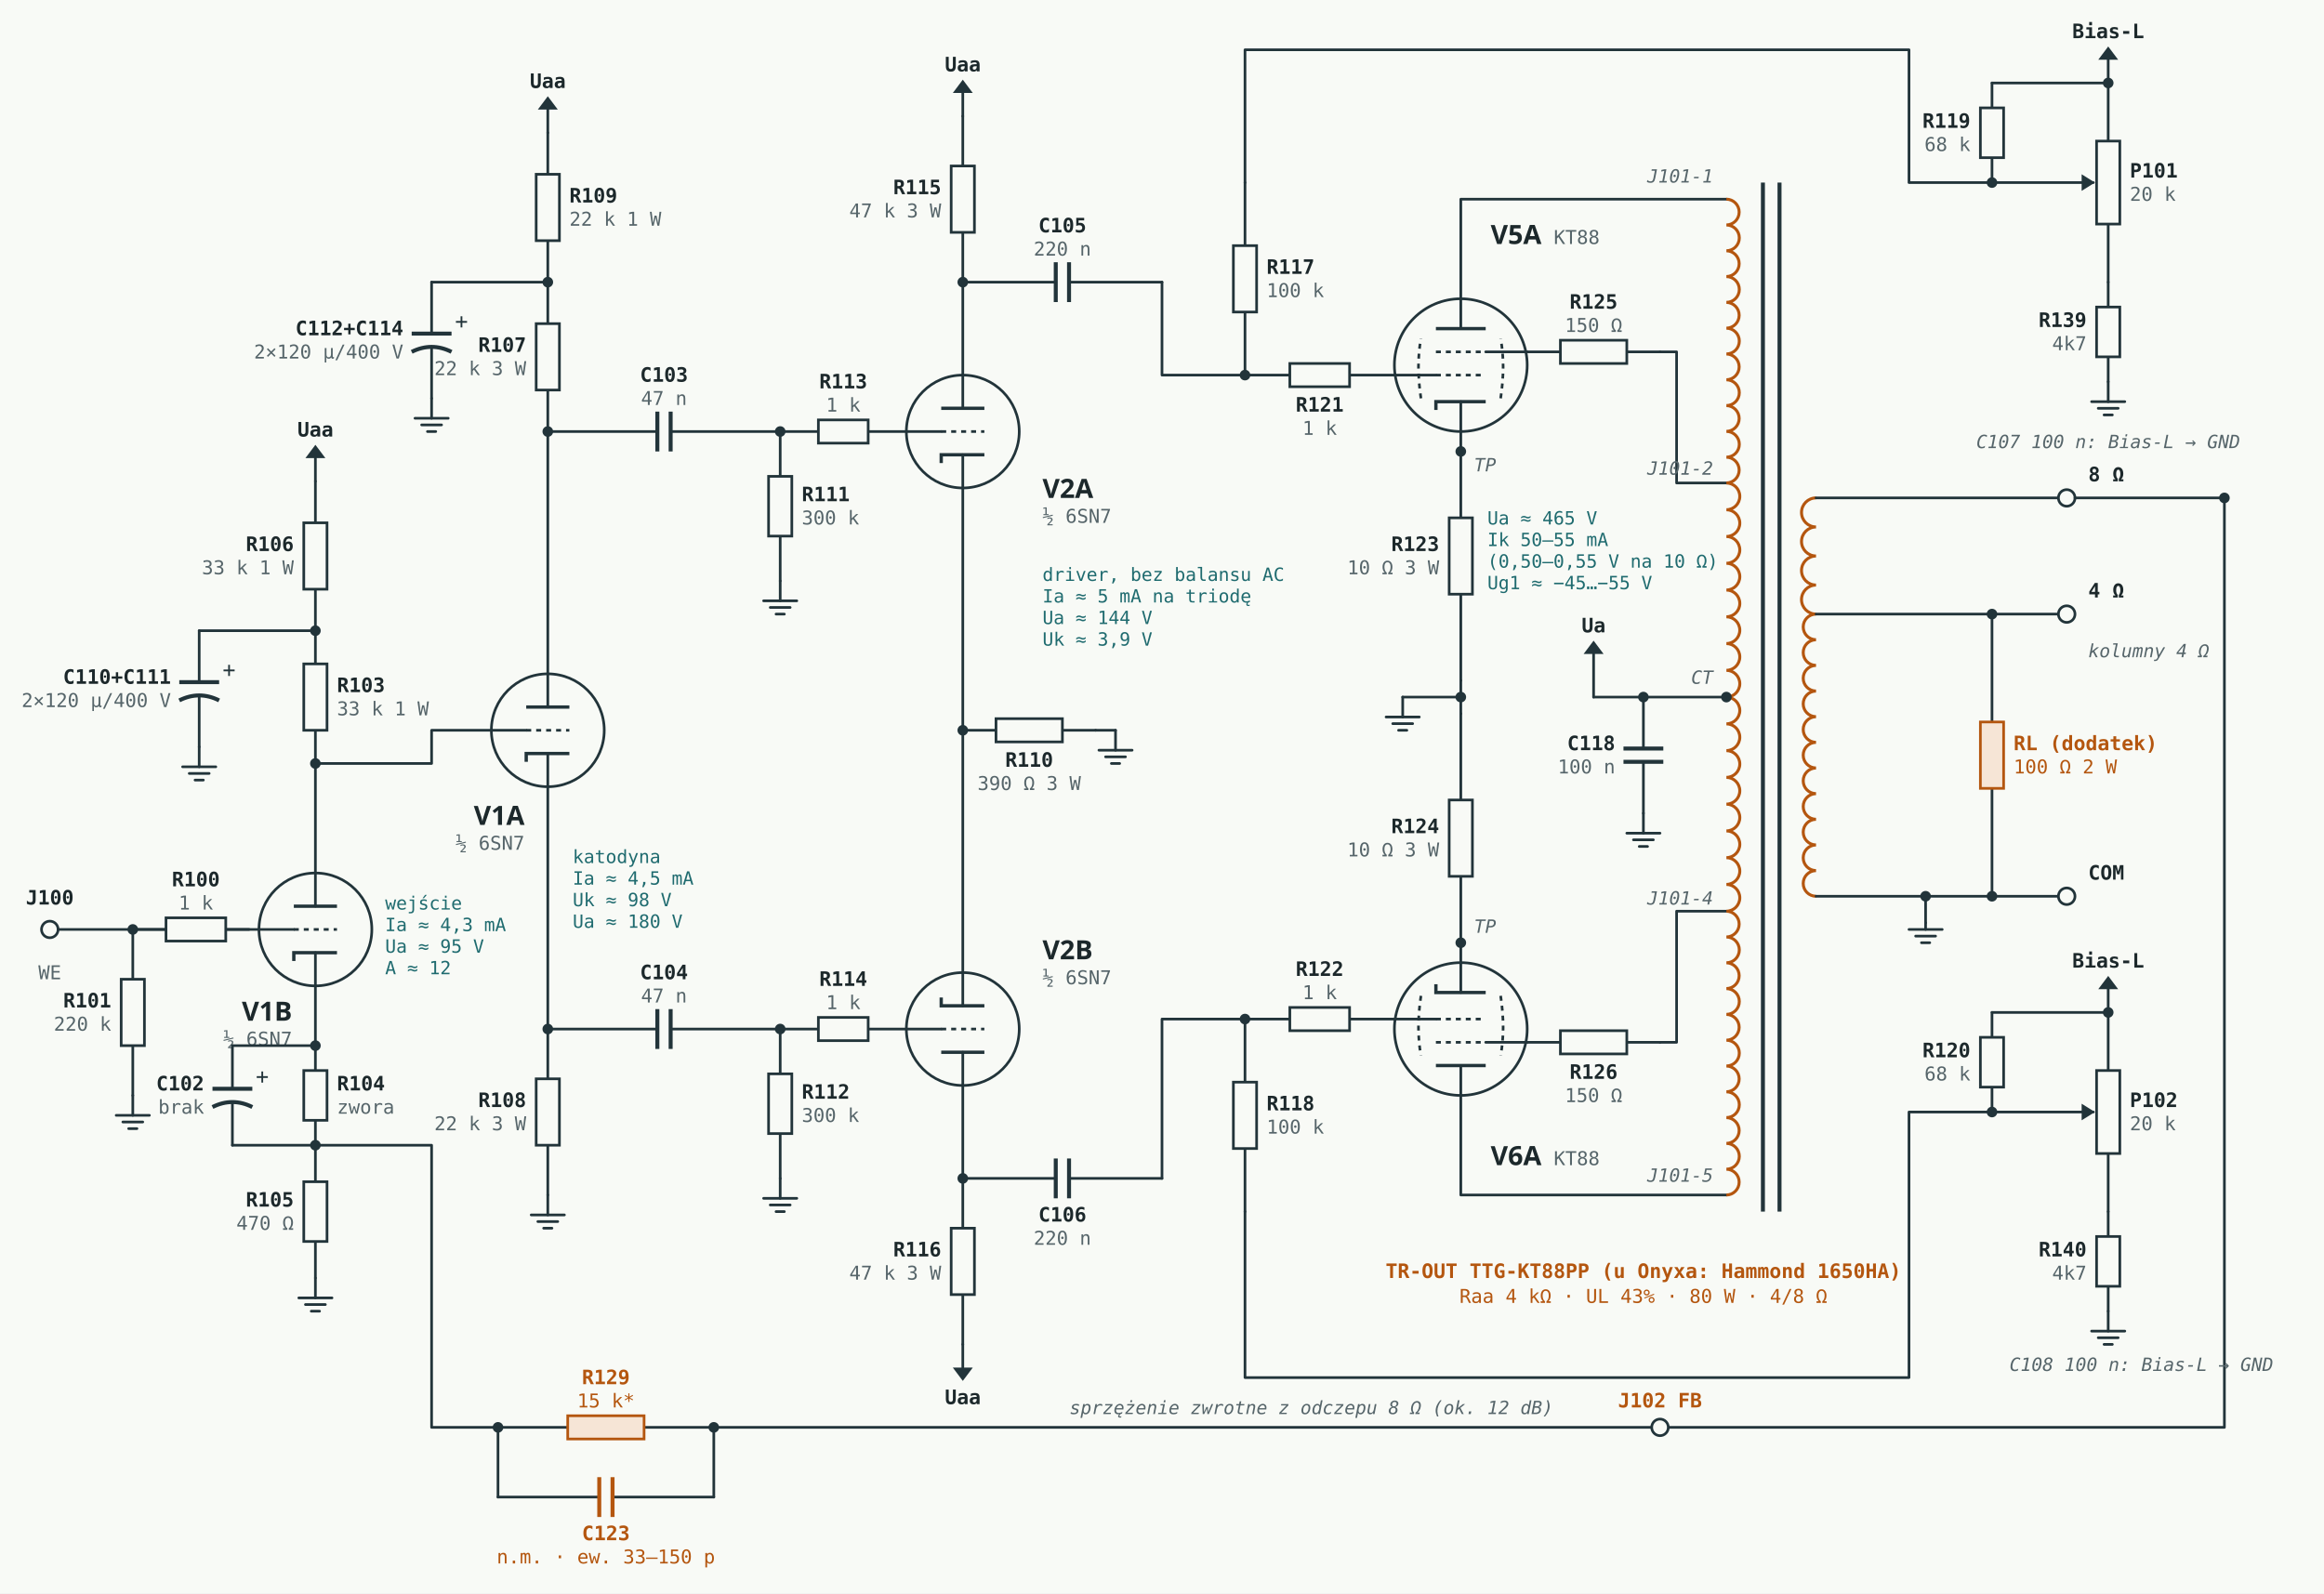
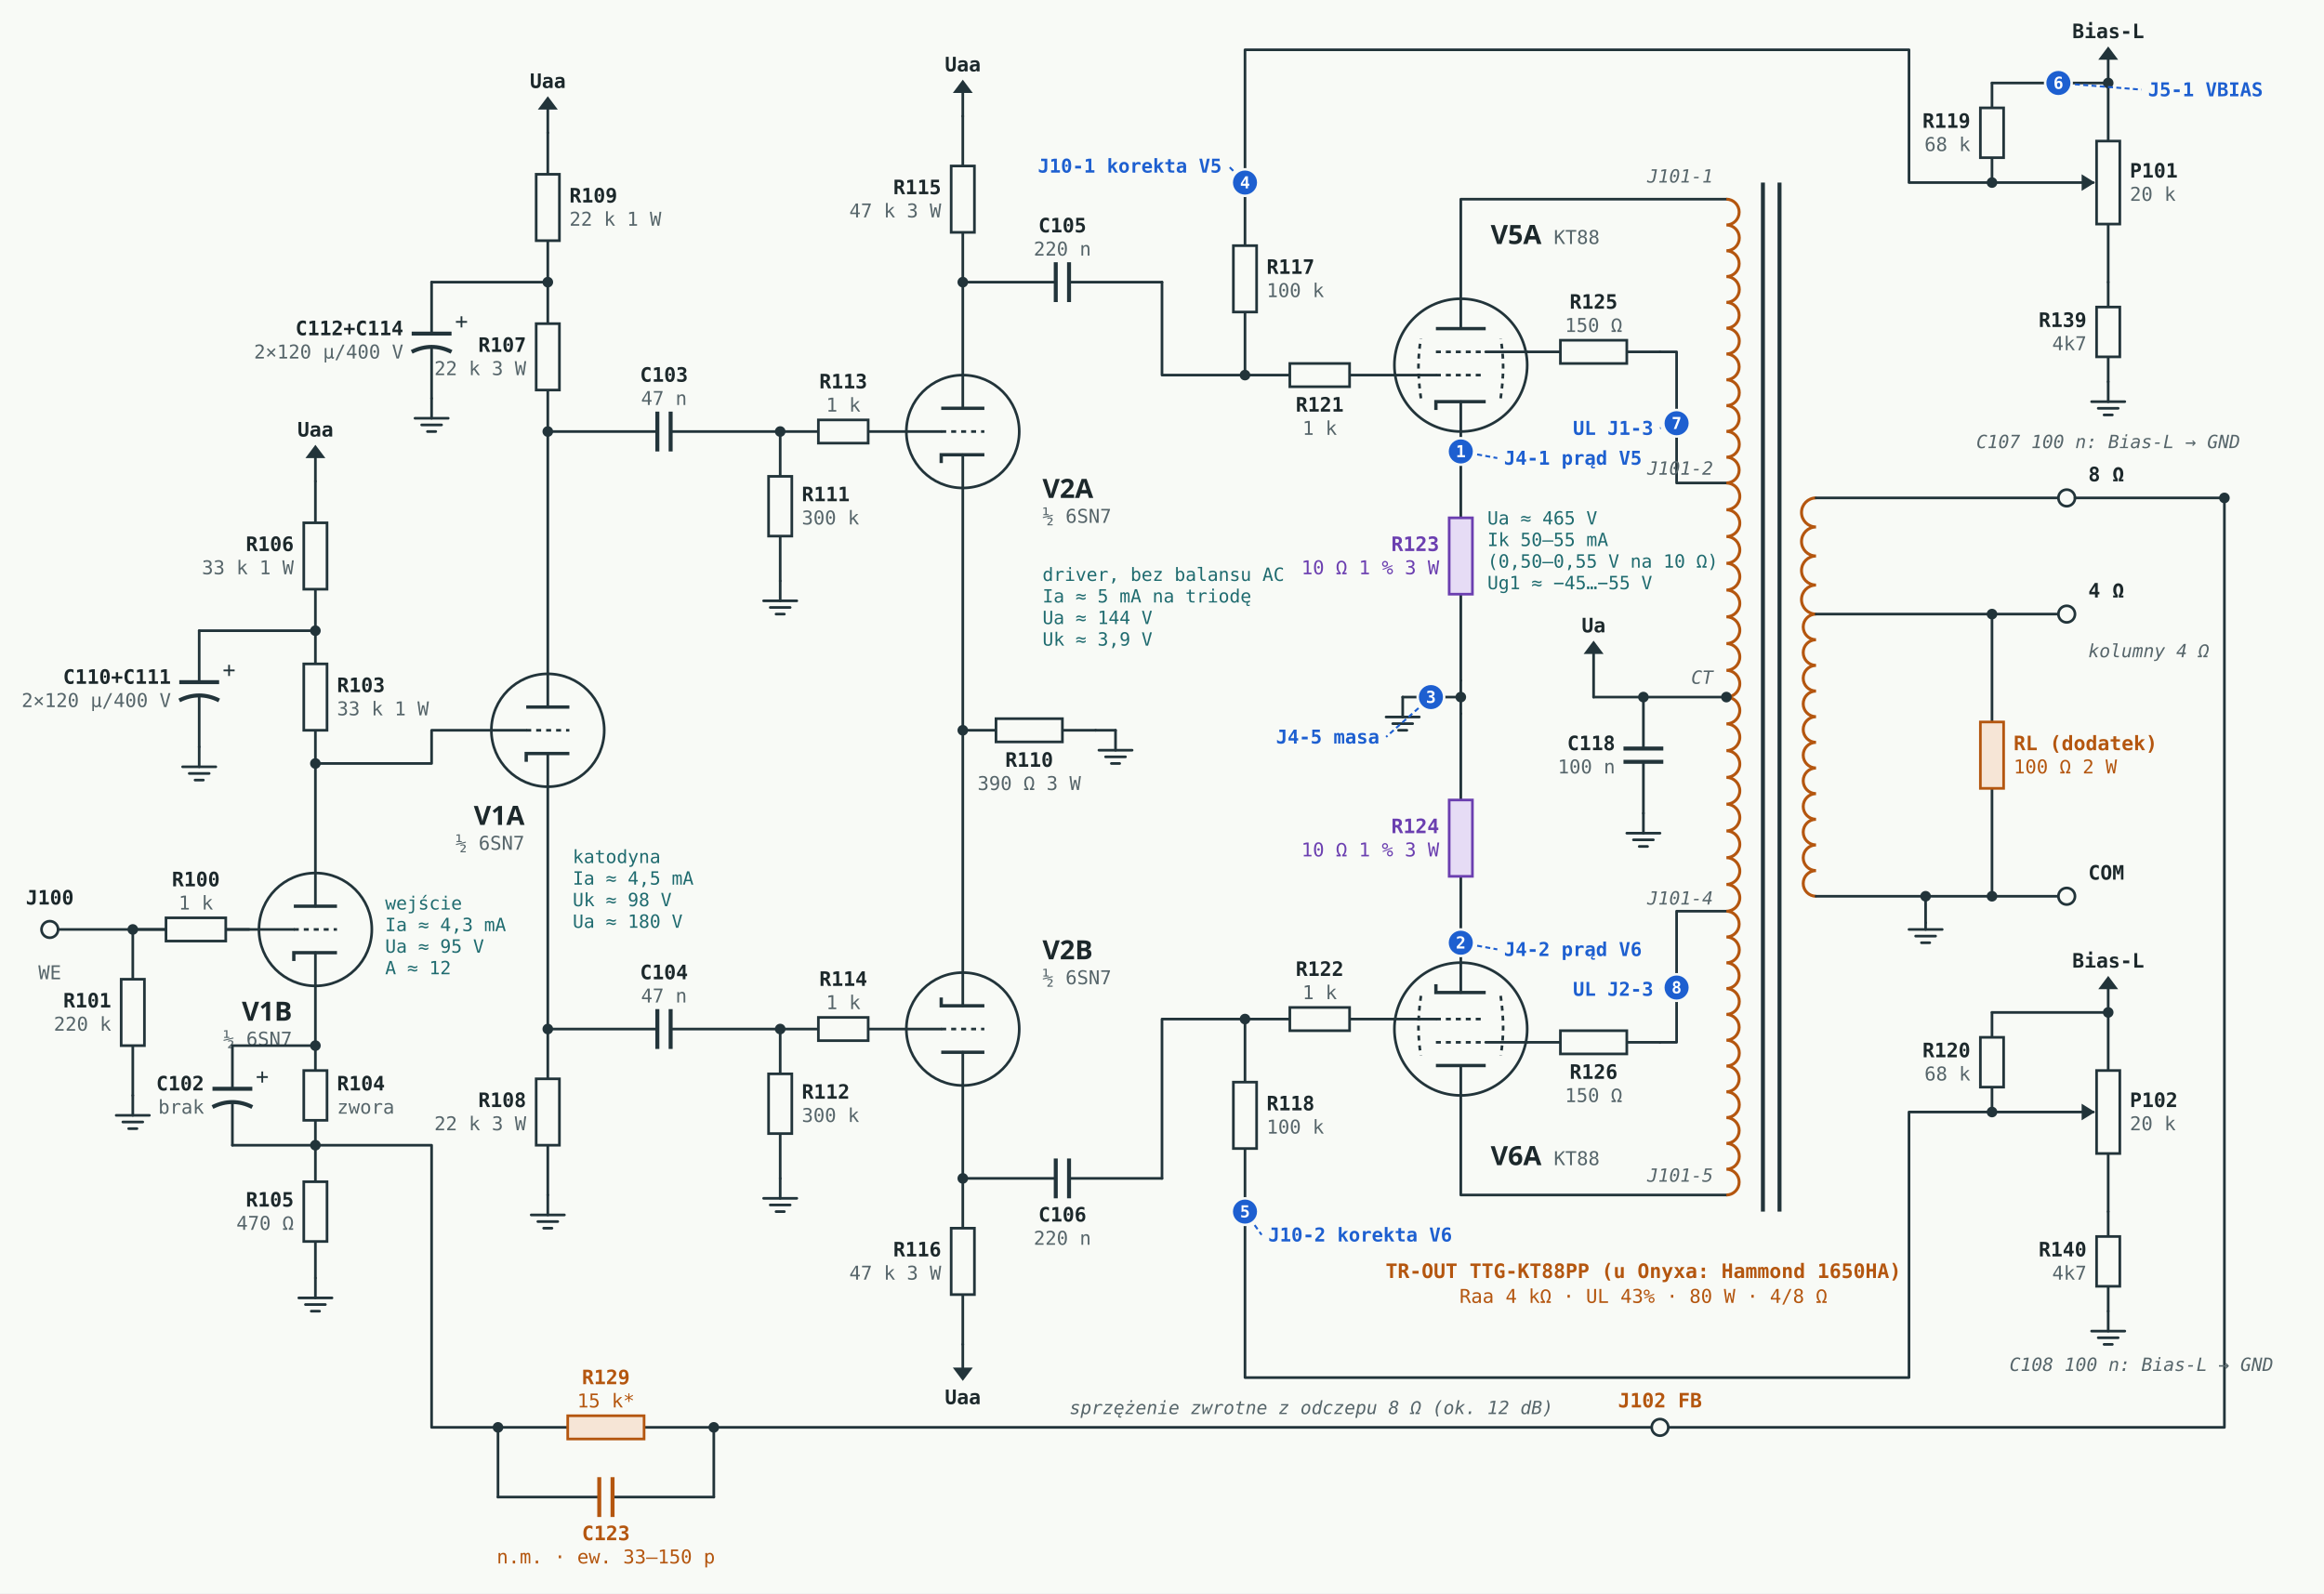
<svg xmlns="http://www.w3.org/2000/svg" viewBox="0 0 1400 960" width="1400" height="960">
  <style>
.w{fill:none;stroke:#22343a;stroke-width:1.6;stroke-linejoin:round;stroke-linecap:round}
.part{fill:#f8faf6;stroke:#22343a;stroke-width:1.6}
.chgp{stroke:#b4560f;fill:#f6e5d6}
.plate{stroke:#22343a;stroke-width:2.4;fill:none}
.plate.chgp{stroke:#b4560f}
.dot{fill:#22343a}
.tube{fill:none;stroke:#22343a;stroke-width:1.6}
.el{fill:none;stroke:#22343a;stroke-width:2}
.grid{stroke-dasharray:3 3;stroke-width:1.6}
.coil{fill:none;stroke:#22343a;stroke-width:1.8}
.chgc{stroke:#b4560f}
.core{stroke:#22343a;stroke-width:2.4}
.flagm{fill:#22343a}
.term{fill:#f8faf6;stroke:#22343a;stroke-width:1.6}
text{font-family:"JetBrains Mono",Consolas,monospace;fill:#1c282b}
.ref{font-size:12px;font-weight:600}
.val{font-size:11.5px;fill:#56656a}
.ref.chg,.val.chg,.rail.chg,.tref.chg,.ttyp.chg{fill:#b4560f}
.tref{font-family:"Arial Narrow",sans-serif;font-size:16px;font-weight:700}
.ttyp{font-size:11.5px;fill:#56656a}
.rail{font-size:12px;font-weight:600}
.op{font-size:11px;fill:#1f6b6f}
.net{font-size:11px;fill:#56656a;font-style:italic}
.pol{font-size:13px;fill:#22343a}
+ .precp{stroke:#6b3fb0;fill:#e6dcf5}
+ .ref.prec,.val.prec{fill:#6b3fb0}
+ .mk{fill:#1d5fd0;stroke:#f8faf6;stroke-width:1.5}
+ .mkn{font-size:10px;font-weight:700;fill:#fff}
+ .mkl{stroke:#1d5fd0;stroke-width:1.2;stroke-dasharray:3 2}
+ .mkt{font-size:11.5px;font-weight:700;fill:#1d5fd0}
</style>
  <rect width="100%" height="100%" fill="#f8faf6" />
  <circle class="term" cx="30" cy="560" r="5" />
  <text class="ref" x="30" y="545" text-anchor="middle">J100</text>
  <text class="val" x="30" y="590" text-anchor="middle">WE</text>
  <polyline class="w" points="35,560 150,560" />
  <circle class="dot" cx="80" cy="560" r="3.2" />
  <polyline class="w" points="80,560 80,590" />
  <polyline class="w" points="80,630 80,660" />
  <rect class="part" x="73" y="590" width="14" height="40" />
  <text class="ref" x="67" y="607" text-anchor="end">R101</text>
  <text class="val" x="67" y="621" text-anchor="end">220 k</text>
  <polyline class="w" points="80,660 80,672" />
  <line class="w" x1="70" y1="672" x2="90" y2="672" />
  <line class="w" x1="74" y1="676" x2="86" y2="676" />
  <line class="w" x1="77.5" y1="680" x2="82.5" y2="680" />
  <polyline class="w" points="80,560 100,560" />
  <polyline class="w" points="136,560 156,560" />
  <rect class="part" x="100" y="553" width="36" height="14" />
  <text class="ref" x="118" y="534" text-anchor="middle">R100</text>
  <text class="val" x="118" y="548" text-anchor="middle">1 k</text>
  <circle class="tube" cx="190" cy="560" r="34" />
  <line class="el" x1="177" y1="546" x2="203" y2="546" />
  <polyline class="w" points="190,546 190,526" />
  <line class="el grid" x1="177" y1="560" x2="203" y2="560" />
  <polyline class="w" points="156,560 177,560" />
  <polyline class="el" points="177,579 177,574 203,574" />
  <polyline class="w" points="190,574 190,594" />
  <text class="tref" x="176" y="615" text-anchor="end">V1B</text>
  <text class="ttyp" x="176" y="630" text-anchor="end">½ 6SN7</text>
  <text class="op" x="232" y="548" text-anchor="start">wejście</text>
  <text class="op" x="232" y="561" text-anchor="start">Ia ≈ 4,3 mA</text>
  <text class="op" x="232" y="574" text-anchor="start">Ua ≈ 95 V</text>
  <text class="op" x="232" y="587" text-anchor="start">A ≈ 12</text>
  <polyline class="w" points="190,526 190,460" />
  <circle class="dot" cx="190" cy="460" r="3.2" />
  <polyline class="w" points="190,380 190,400" />
  <polyline class="w" points="190,440 190,460" />
  <rect class="part" x="183" y="400" width="14" height="40" />
  <text class="ref" x="203" y="417" text-anchor="start">R103</text>
  <text class="val" x="203" y="431" text-anchor="start">33 k 1 W</text>
  <circle class="dot" cx="190" cy="380" r="3.2" />
  <polyline class="w" points="190,290 190,315" />
  <polyline class="w" points="190,355 190,380" />
  <rect class="part" x="183" y="315" width="14" height="40" />
  <text class="ref" x="177" y="332" text-anchor="end">R106</text>
  <text class="val" x="177" y="346" text-anchor="end">33 k 1 W</text>
  <polyline class="w" points="190,290 190,276" />
  <path class="flagm" d="M184 276 L196 276 L190 268 Z" />
  <text class="rail" x="190" y="263" text-anchor="middle">Uaa</text>
  <polyline class="w" points="190,380 120,380" />
  <polyline class="w" points="120,380 120,411" />
  <polyline class="w" points="120,419 120,450" />
  <line class="plate" x1="108" y1="411" x2="132" y2="411" />
  <path class="plate" d="M108 422 Q120 416 132 422" fill="none" />
  <text class="pol" x="138" y="408" text-anchor="middle">+</text>
  <text class="ref" x="103" y="412" text-anchor="end">C110+C111</text>
  <text class="val" x="103" y="426" text-anchor="end">2×120 µ/400 V</text>
  <polyline class="w" points="120,450 120,462" />
  <line class="w" x1="110" y1="462" x2="130" y2="462" />
  <line class="w" x1="114" y1="466" x2="126" y2="466" />
  <line class="w" x1="117.5" y1="470" x2="122.5" y2="470" />
  <polyline class="w" points="190,594 190,630" />
  <circle class="dot" cx="190" cy="630" r="3.2" />
  <polyline class="w" points="190,630 190,645" />
  <polyline class="w" points="190,675 190,690" />
  <rect class="part" x="183" y="645" width="14" height="30" />
  <text class="ref" x="203" y="657" text-anchor="start">R104</text>
  <text class="val" x="203" y="671" text-anchor="start">zwora</text>
  <polyline class="w" points="190,630 140,630" />
  <polyline class="w" points="140,630 140,656" />
  <polyline class="w" points="140,664 140,690" />
  <line class="plate" x1="128" y1="656" x2="152" y2="656" />
  <path class="plate" d="M128 667 Q140 661 152 667" fill="none" />
  <text class="pol" x="158" y="653" text-anchor="middle">+</text>
  <text class="ref" x="123" y="657" text-anchor="end">C102</text>
  <text class="val" x="123" y="671" text-anchor="end">brak</text>
  <polyline class="w" points="140,690 190,690" />
  <circle class="dot" cx="190" cy="690" r="3.2" />
  <polyline class="w" points="190,690 190,712" />
  <polyline class="w" points="190,748 190,770" />
  <rect class="part" x="183" y="712" width="14" height="36" />
  <text class="ref" x="177" y="727" text-anchor="end">R105</text>
  <text class="val" x="177" y="741" text-anchor="end">470 Ω</text>
  <polyline class="w" points="190,770 190,782" />
  <line class="w" x1="180" y1="782" x2="200" y2="782" />
  <line class="w" x1="184" y1="786" x2="196" y2="786" />
  <line class="w" x1="187.5" y1="790" x2="192.5" y2="790" />
  <polyline class="w" points="190,690 260,690 260,860 300,860" />
  <circle class="dot" cx="300" cy="860" r="3.2" />
  <polyline class="w" points="300,860 342,860" />
  <polyline class="w" points="388,860 430,860" />
  <rect class="part chgp" x="342" y="853" width="46" height="14" />
  <text class="ref chg" x="365" y="834" text-anchor="middle">R129</text>
  <text class="val chg" x="365" y="848" text-anchor="middle">15 k*</text>
  <polyline class="w" points="300,860 300,902" />
  <polyline class="w" points="300,902 361,902" />
  <polyline class="w" points="369,902 430,902" />
  <line class="plate chgp" x1="361" y1="890" x2="361" y2="914" />
  <line class="plate chgp" x1="369" y1="890" x2="369" y2="914" />
  <text class="ref chg" x="365" y="928" text-anchor="middle">C123</text>
  <text class="val chg" x="365" y="942" text-anchor="middle">n.m. · ew. 33–150 p</text>
  <polyline class="w" points="430,902 430,860" />
  <circle class="dot" cx="430" cy="860" r="3.2" />
  <polyline class="w" points="430,860 1340,860 1340,300" />
  <circle class="term" cx="1000" cy="860" r="5" />
  <text class="ref chg" x="1000" y="848" text-anchor="middle">J102 FB</text>
  <text class="net" x="790" y="852" text-anchor="middle">sprzężenie zwrotne z odczepu 8 Ω (ok. 12 dB)</text>
  <polyline class="w" points="190,460 260,460 260,440 296,440" />
  <circle class="tube" cx="330" cy="440" r="34" />
  <line class="el" x1="317" y1="426" x2="343" y2="426" />
  <polyline class="w" points="330,426 330,406" />
  <line class="el grid" x1="317" y1="440" x2="343" y2="440" />
  <polyline class="w" points="296,440 317,440" />
  <polyline class="el" points="317,459 317,454 343,454" />
  <polyline class="w" points="330,454 330,474" />
  <text class="tref" x="316" y="497" text-anchor="end">V1A</text>
  <text class="ttyp" x="316" y="512" text-anchor="end">½ 6SN7</text>
  <text class="op" x="345" y="520" text-anchor="start">katodyna</text>
  <text class="op" x="345" y="533" text-anchor="start">Ia ≈ 4,5 mA</text>
  <text class="op" x="345" y="546" text-anchor="start">Uk ≈ 98 V</text>
  <text class="op" x="345" y="559" text-anchor="start">Ua ≈ 180 V</text>
  <polyline class="w" points="330,406 330,260" />
  <circle class="dot" cx="330" cy="260" r="3.2" />
  <polyline class="w" points="330,170 330,195" />
  <polyline class="w" points="330,235 330,260" />
  <rect class="part" x="323" y="195" width="14" height="40" />
  <text class="ref" x="317" y="212" text-anchor="end">R107</text>
  <text class="val" x="317" y="226" text-anchor="end">22 k 3 W</text>
  <circle class="dot" cx="330" cy="170" r="3.2" />
  <polyline class="w" points="330,80 330,105" />
  <polyline class="w" points="330,145 330,170" />
  <rect class="part" x="323" y="105" width="14" height="40" />
  <text class="ref" x="343" y="122" text-anchor="start">R109</text>
  <text class="val" x="343" y="136" text-anchor="start">22 k 1 W</text>
  <polyline class="w" points="330,80 330,66" />
  <path class="flagm" d="M324 66 L336 66 L330 58 Z" />
  <text class="rail" x="330" y="53" text-anchor="middle">Uaa</text>
  <polyline class="w" points="330,170 260,170" />
  <polyline class="w" points="260,170 260,201" />
  <polyline class="w" points="260,209 260,240" />
  <line class="plate" x1="248" y1="201" x2="272" y2="201" />
  <path class="plate" d="M248 212 Q260 206 272 212" fill="none" />
  <text class="pol" x="278" y="198" text-anchor="middle">+</text>
  <text class="ref" x="243" y="202" text-anchor="end">C112+C114</text>
  <text class="val" x="243" y="216" text-anchor="end">2×120 µ/400 V</text>
  <polyline class="w" points="260,240 260,252" />
  <line class="w" x1="250" y1="252" x2="270" y2="252" />
  <line class="w" x1="254" y1="256" x2="266" y2="256" />
  <line class="w" x1="257.5" y1="260" x2="262.5" y2="260" />
  <polyline class="w" points="330,474 330,620" />
  <circle class="dot" cx="330" cy="620" r="3.2" />
  <polyline class="w" points="330,620 330,650" />
  <polyline class="w" points="330,690 330,720" />
  <rect class="part" x="323" y="650" width="14" height="40" />
  <text class="ref" x="317" y="667" text-anchor="end">R108</text>
  <text class="val" x="317" y="681" text-anchor="end">22 k 3 W</text>
  <polyline class="w" points="330,720 330,732" />
  <line class="w" x1="320" y1="732" x2="340" y2="732" />
  <line class="w" x1="324" y1="736" x2="336" y2="736" />
  <line class="w" x1="327.5" y1="740" x2="332.5" y2="740" />
  <polyline class="w" points="330,260 396,260" />
  <polyline class="w" points="404,260 470,260" />
  <line class="plate" x1="396" y1="248" x2="396" y2="272" />
  <line class="plate" x1="404" y1="248" x2="404" y2="272" />
  <text class="ref" x="400" y="230" text-anchor="middle">C103</text>
  <text class="val" x="400" y="244" text-anchor="middle">47 n</text>
  <circle class="dot" cx="470" cy="260" r="3.2" />
  <polyline class="w" points="470,260 470,287" />
  <polyline class="w" points="470,323 470,350" />
  <rect class="part" x="463" y="287" width="14" height="36" />
  <text class="ref" x="483" y="302" text-anchor="start">R111</text>
  <text class="val" x="483" y="316" text-anchor="start">300 k</text>
  <polyline class="w" points="470,350 470,362" />
  <line class="w" x1="460" y1="362" x2="480" y2="362" />
  <line class="w" x1="464" y1="366" x2="476" y2="366" />
  <line class="w" x1="467.5" y1="370" x2="472.5" y2="370" />
  <polyline class="w" points="470,260 493,260" />
  <polyline class="w" points="523,260 546,260" />
  <rect class="part" x="493" y="253" width="30" height="14" />
  <text class="ref" x="508" y="234" text-anchor="middle">R113</text>
  <text class="val" x="508" y="248" text-anchor="middle">1 k</text>
  <polyline class="w" points="330,620 396,620" />
  <polyline class="w" points="404,620 470,620" />
  <line class="plate" x1="396" y1="608" x2="396" y2="632" />
  <line class="plate" x1="404" y1="608" x2="404" y2="632" />
  <text class="ref" x="400" y="590" text-anchor="middle">C104</text>
  <text class="val" x="400" y="604" text-anchor="middle">47 n</text>
  <circle class="dot" cx="470" cy="620" r="3.2" />
  <polyline class="w" points="470,620 470,647" />
  <polyline class="w" points="470,683 470,710" />
  <rect class="part" x="463" y="647" width="14" height="36" />
  <text class="ref" x="483" y="662" text-anchor="start">R112</text>
  <text class="val" x="483" y="676" text-anchor="start">300 k</text>
  <polyline class="w" points="470,710 470,722" />
  <line class="w" x1="460" y1="722" x2="480" y2="722" />
  <line class="w" x1="464" y1="726" x2="476" y2="726" />
  <line class="w" x1="467.5" y1="730" x2="472.5" y2="730" />
  <polyline class="w" points="470,620 493,620" />
  <polyline class="w" points="523,620 546,620" />
  <rect class="part" x="493" y="613" width="30" height="14" />
  <text class="ref" x="508" y="594" text-anchor="middle">R114</text>
  <text class="val" x="508" y="608" text-anchor="middle">1 k</text>
  <circle class="tube" cx="580" cy="260" r="34" />
  <line class="el" x1="567" y1="246" x2="593" y2="246" />
  <polyline class="w" points="580,246 580,226" />
  <line class="el grid" x1="567" y1="260" x2="593" y2="260" />
  <polyline class="w" points="546,260 567,260" />
  <polyline class="el" points="567,279 567,274 593,274" />
  <polyline class="w" points="580,274 580,294" />
  <text class="tref" x="628" y="300" text-anchor="start">V2A</text>
  <text class="ttyp" x="628" y="315" text-anchor="start">½ 6SN7</text>
  <circle class="tube" cx="580" cy="620" r="34" />
  <line class="el" x1="567" y1="634" x2="593" y2="634" />
  <polyline class="w" points="580,634 580,654" />
  <line class="el grid" x1="567" y1="620" x2="593" y2="620" />
  <polyline class="w" points="546,620 567,620" />
  <polyline class="el" points="567,601 567,606 593,606" />
  <polyline class="w" points="580,606 580,586" />
  <text class="tref" x="628" y="578" text-anchor="start">V2B</text>
  <text class="ttyp" x="628" y="593" text-anchor="start">½ 6SN7</text>
  <text class="op" x="628" y="350" text-anchor="start">driver, bez balansu AC</text>
  <text class="op" x="628" y="363" text-anchor="start">Ia ≈ 5 mA na triodę</text>
  <text class="op" x="628" y="376" text-anchor="start">Ua ≈ 144 V</text>
  <text class="op" x="628" y="389" text-anchor="start">Uk ≈ 3,9 V</text>
  <polyline class="w" points="580,226 580,170" />
  <circle class="dot" cx="580" cy="170" r="3.2" />
  <polyline class="w" points="580,70 580,100" />
  <polyline class="w" points="580,140 580,170" />
  <rect class="part" x="573" y="100" width="14" height="40" />
  <text class="ref" x="567" y="117" text-anchor="end">R115</text>
  <text class="val" x="567" y="131" text-anchor="end">47 k 3 W</text>
  <polyline class="w" points="580,70 580,56" />
  <path class="flagm" d="M574 56 L586 56 L580 48 Z" />
  <text class="rail" x="580" y="43" text-anchor="middle">Uaa</text>
  <polyline class="w" points="580,654 580,710" />
  <circle class="dot" cx="580" cy="710" r="3.2" />
  <polyline class="w" points="580,710 580,740" />
  <polyline class="w" points="580,780 580,810" />
  <rect class="part" x="573" y="740" width="14" height="40" />
  <text class="ref" x="567" y="757" text-anchor="end">R116</text>
  <text class="val" x="567" y="771" text-anchor="end">47 k 3 W</text>
  <polyline class="w" points="580,810 580,824" />
  <path class="flagm" d="M574 824 L586 824 L580 832 Z" />
  <text class="rail" x="580" y="846" text-anchor="middle">Uaa</text>
  <polyline class="w" points="580,294 580,586" />
  <circle class="dot" cx="580" cy="440" r="3.2" />
  <polyline class="w" points="580,440 600,440" />
  <polyline class="w" points="640,440 660,440" />
  <rect class="part" x="600" y="433" width="40" height="14" />
  <text class="ref" x="620" y="462" text-anchor="middle">R110</text>
  <text class="val" x="620" y="476" text-anchor="middle">390 Ω 3 W</text>
  <polyline class="w" points="660,440 672,440" />
  <polyline class="w" points="672,440 672,452" />
  <line class="w" x1="662" y1="452" x2="682" y2="452" />
  <line class="w" x1="666" y1="456" x2="678" y2="456" />
  <line class="w" x1="669.5" y1="460" x2="674.5" y2="460" />
  <polyline class="w" points="580,170 636,170" />
  <polyline class="w" points="644,170 700,170" />
  <line class="plate" x1="636" y1="158" x2="636" y2="182" />
  <line class="plate" x1="644" y1="158" x2="644" y2="182" />
  <text class="ref" x="640" y="140" text-anchor="middle">C105</text>
  <text class="val" x="640" y="154" text-anchor="middle">220 n</text>
  <polyline class="w" points="700,170 700,226 750,226" />
  <circle class="dot" cx="750" cy="226" r="3.2" />
  <polyline class="w" points="580,710 636,710" />
  <polyline class="w" points="644,710 700,710" />
  <line class="plate" x1="636" y1="698" x2="636" y2="722" />
  <line class="plate" x1="644" y1="698" x2="644" y2="722" />
  <text class="ref" x="640" y="736" text-anchor="middle">C106</text>
  <text class="val" x="640" y="750" text-anchor="middle">220 n</text>
  <polyline class="w" points="700,710 700,614 750,614" />
  <circle class="dot" cx="750" cy="614" r="3.2" />
  <polyline class="w" points="750,226 777,226" />
  <polyline class="w" points="813,226 840,226" />
  <rect class="part" x="777" y="219" width="36" height="14" />
  <text class="ref" x="795" y="248" text-anchor="middle">R121</text>
  <text class="val" x="795" y="262" text-anchor="middle">1 k</text>
  <polyline class="w" points="750,614 777,614" />
  <polyline class="w" points="813,614 840,614" />
  <rect class="part" x="777" y="607" width="36" height="14" />
  <text class="ref" x="795" y="588" text-anchor="middle">R122</text>
  <text class="val" x="795" y="602" text-anchor="middle">1 k</text>
  <polyline class="w" points="750,110 750,148" />
  <polyline class="w" points="750,188 750,226" />
  <rect class="part" x="743" y="148" width="14" height="40" />
  <text class="ref" x="763" y="165" text-anchor="start">R117</text>
  <text class="val" x="763" y="179" text-anchor="start">100 k</text>
  <polyline class="w" points="750,614 750,652" />
  <polyline class="w" points="750,692 750,730" />
  <rect class="part" x="743" y="652" width="14" height="40" />
  <text class="ref" x="763" y="669" text-anchor="start">R118</text>
  <text class="val" x="763" y="683" text-anchor="start">100 k</text>
  <polyline class="w" points="750,110 750,30 1150,30 1150,110 1200,110" />
  <circle class="dot" cx="1200" cy="110" r="3.2" />
  <polyline class="w" points="1270,50 1270,36" />
  <path class="flagm" d="M1264 36 L1276 36 L1270 28 Z" />
  <text class="rail" x="1270" y="23" text-anchor="middle">Bias-L</text>
  <polyline class="w" points="1270,50 1200,50" />
  <circle class="dot" cx="1270" cy="50" r="3.2" />
  <polyline class="w" points="1200,50 1200,65" />
  <polyline class="w" points="1200,95 1200,110" />
  <rect class="part" x="1193" y="65" width="14" height="30" />
  <text class="ref" x="1187" y="77" text-anchor="end">R119</text>
  <text class="val" x="1187" y="91" text-anchor="end">68 k</text>
  <polyline class="w" points="1270,50 1270,85" />
  <polyline class="w" points="1270,135 1270,170" />
  <rect class="part" x="1263" y="85" width="14" height="50" />
  <polyline class="w" points="1200,110 1261,110" />
  <path class="flagm" d="M1262 110 L1254 105 L1254 115 Z" />
  <text class="ref" x="1283" y="107" text-anchor="start">P101</text>
  <text class="val" x="1283" y="121" text-anchor="start">20 k</text>
  <polyline class="w" points="1270,170 1270,185" />
  <polyline class="w" points="1270,215 1270,230" />
  <rect class="part" x="1263" y="185" width="14" height="30" />
  <text class="ref" x="1257" y="197" text-anchor="end">R139</text>
  <text class="val" x="1257" y="211" text-anchor="end">4k7</text>
  <polyline class="w" points="1270,230 1270,242" />
  <line class="w" x1="1260" y1="242" x2="1280" y2="242" />
  <line class="w" x1="1264" y1="246" x2="1276" y2="246" />
  <line class="w" x1="1267.5" y1="250" x2="1272.5" y2="250" />
  <text class="net" x="1270" y="270" text-anchor="middle">C107 100 n: Bias-L → GND</text>
  <polyline class="w" points="750,730 750,830 1150,830 1150,670 1200,670" />
  <circle class="dot" cx="1200" cy="670" r="3.2" />
  <polyline class="w" points="1270,610 1270,596" />
  <path class="flagm" d="M1264 596 L1276 596 L1270 588 Z" />
  <text class="rail" x="1270" y="583" text-anchor="middle">Bias-L</text>
  <polyline class="w" points="1270,610 1200,610" />
  <circle class="dot" cx="1270" cy="610" r="3.2" />
  <polyline class="w" points="1200,610 1200,625" />
  <polyline class="w" points="1200,655 1200,670" />
  <rect class="part" x="1193" y="625" width="14" height="30" />
  <text class="ref" x="1187" y="637" text-anchor="end">R120</text>
  <text class="val" x="1187" y="651" text-anchor="end">68 k</text>
  <polyline class="w" points="1270,610 1270,645" />
  <polyline class="w" points="1270,695 1270,730" />
  <rect class="part" x="1263" y="645" width="14" height="50" />
  <polyline class="w" points="1200,670 1261,670" />
  <path class="flagm" d="M1262 670 L1254 665 L1254 675 Z" />
  <text class="ref" x="1283" y="667" text-anchor="start">P102</text>
  <text class="val" x="1283" y="681" text-anchor="start">20 k</text>
  <polyline class="w" points="1270,730 1270,745" />
  <polyline class="w" points="1270,775 1270,790" />
  <rect class="part" x="1263" y="745" width="14" height="30" />
  <text class="ref" x="1257" y="757" text-anchor="end">R140</text>
  <text class="val" x="1257" y="771" text-anchor="end">4k7</text>
  <polyline class="w" points="1270,790 1270,802" />
  <line class="w" x1="1260" y1="802" x2="1280" y2="802" />
  <line class="w" x1="1264" y1="806" x2="1276" y2="806" />
  <line class="w" x1="1267.5" y1="810" x2="1272.5" y2="810" />
  <text class="net" x="1290" y="826" text-anchor="middle">C108 100 n: Bias-L → GND</text>
  <circle class="tube" cx="880" cy="220" r="40" />
  <line class="el" x1="865" y1="198" x2="895" y2="198" />
  <polyline class="w" points="880,198 880,180" />
  <line class="el grid" x1="865" y1="212" x2="895" y2="212" />
  <polyline class="w" points="895,212 920,212" />
  <line class="el grid" x1="865" y1="226" x2="895" y2="226" />
  <polyline class="w" points="840,226 865,226" />
  <polyline class="el" points="865,247 865,242 895,242" />
  <polyline class="w" points="880,242 880,260" />
  <path class="el grid" d="M856 240 Q853 220 856 204" />
  <path class="el grid" d="M904 240 Q907 220 904 204" />
  <circle class="tube" cx="880" cy="620" r="40" />
  <line class="el" x1="865" y1="642" x2="895" y2="642" />
  <polyline class="w" points="880,642 880,660" />
  <line class="el grid" x1="865" y1="628" x2="895" y2="628" />
  <polyline class="w" points="895,628 920,628" />
  <line class="el grid" x1="865" y1="614" x2="895" y2="614" />
  <polyline class="w" points="840,614 865,614" />
  <polyline class="el" points="865,593 865,598 895,598" />
  <polyline class="w" points="880,598 880,580" />
  <path class="el grid" d="M856 600 Q853 620 856 636" />
  <path class="el grid" d="M904 600 Q907 620 904 636" />
  <text class="tref" x="898" y="147" text-anchor="start">V5A</text>
  <text class="ttyp" x="936" y="147" text-anchor="start">KT88</text>
  <text class="tref" x="898" y="702" text-anchor="start">V6A</text>
  <text class="ttyp" x="936" y="702" text-anchor="start">KT88</text>
  <polyline class="w" points="880,180 880,120 1040,120" />
  <polyline class="w" points="880,660 880,720 1040,720" />
  <polyline class="w" points="920,212 940,212" />
  <polyline class="w" points="980,212 1000,212" />
  <rect class="part" x="940" y="205" width="40" height="14" />
  <text class="ref" x="960" y="186" text-anchor="middle">R125</text>
  <text class="val" x="960" y="200" text-anchor="middle">150 Ω</text>
  <polyline class="w" points="1000,212 1010,212 1010,291 1040,291" />
  <polyline class="w" points="920,628 940,628" />
  <polyline class="w" points="980,628 1000,628" />
  <rect class="part" x="940" y="621" width="40" height="14" />
  <text class="ref" x="960" y="650" text-anchor="middle">R126</text>
  <text class="val" x="960" y="664" text-anchor="middle">150 Ω</text>
  <polyline class="w" points="1000,628 1010,628 1010,549 1040,549" />
  <polyline class="w" points="880,260 880,312" />
  <polyline class="w" points="880,358 880,410" />
-   <rect class="part" x="873" y="312" width="14" height="46" />
-   <text class="ref" x="867" y="332" text-anchor="end">R123</text>
-   <text class="val" x="867" y="346" text-anchor="end">10 Ω 3 W</text>
+   <rect class="part precp" x="873" y="312" width="14" height="46" />
+   <text class="ref prec" x="867" y="332" text-anchor="end">R123</text>
+   <text class="val prec" x="867" y="346" text-anchor="end">10 Ω 1 % 3 W</text>
  <polyline class="w" points="880,430 880,482" />
  <polyline class="w" points="880,528 880,580" />
-   <rect class="part" x="873" y="482" width="14" height="46" />
-   <text class="ref" x="867" y="502" text-anchor="end">R124</text>
-   <text class="val" x="867" y="516" text-anchor="end">10 Ω 3 W</text>
+   <rect class="part precp" x="873" y="482" width="14" height="46" />
+   <text class="ref prec" x="867" y="502" text-anchor="end">R124</text>
+   <text class="val prec" x="867" y="516" text-anchor="end">10 Ω 1 % 3 W</text>
  <polyline class="w" points="880,410 880,430" />
  <circle class="dot" cx="880" cy="420" r="3.2" />
  <polyline class="w" points="880,420 845,420" />
  <polyline class="w" points="845,420 845,432" />
  <line class="w" x1="835" y1="432" x2="855" y2="432" />
  <line class="w" x1="839" y1="436" x2="851" y2="436" />
  <line class="w" x1="842.5" y1="440" x2="847.5" y2="440" />
  <circle class="dot" cx="880" cy="272" r="3.2" />
-   <text class="net" x="888" y="284" text-anchor="start">TP</text>
  <circle class="dot" cx="880" cy="568" r="3.2" />
-   <text class="net" x="888" y="562" text-anchor="start">TP</text>
  <text class="op" x="896" y="316" text-anchor="start">Ua ≈ 465 V</text>
  <text class="op" x="896" y="329" text-anchor="start">Ik 50–55 mA</text>
  <text class="op" x="896" y="342" text-anchor="start">(0,50–0,55 V na 10 Ω)</text>
  <text class="op" x="896" y="355" text-anchor="start">Ug1 ≈ −45…−55 V</text>
  <path class="coil chgc" d="M1040 120 A7.773 7.773 0 0 1 1040 135.545 A7.773 7.773 0 0 1 1040 151.091 A7.773 7.773 0 0 1 1040 166.636 A7.773 7.773 0 0 1 1040 182.182 A7.773 7.773 0 0 1 1040 197.727 A7.773 7.773 0 0 1 1040 213.273 A7.773 7.773 0 0 1 1040 228.818 A7.773 7.773 0 0 1 1040 244.364 A7.773 7.773 0 0 1 1040 259.909 A7.773 7.773 0 0 1 1040 275.455 A7.773 7.773 0 0 1 1040 291 A8.062 8.062 0 0 1 1040 307.125 A8.062 8.062 0 0 1 1040 323.25 A8.062 8.062 0 0 1 1040 339.375 A8.062 8.062 0 0 1 1040 355.5 A8.062 8.062 0 0 1 1040 371.625 A8.062 8.062 0 0 1 1040 387.75 A8.062 8.062 0 0 1 1040 403.875 A8.062 8.062 0 0 1 1040 420 A8.062 8.062 0 0 1 1040 436.125 A8.062 8.062 0 0 1 1040 452.25 A8.062 8.062 0 0 1 1040 468.375 A8.062 8.062 0 0 1 1040 484.5 A8.062 8.062 0 0 1 1040 500.625 A8.062 8.062 0 0 1 1040 516.75 A8.062 8.062 0 0 1 1040 532.875 A8.062 8.062 0 0 1 1040 549 A7.773 7.773 0 0 1 1040 564.545 A7.773 7.773 0 0 1 1040 580.091 A7.773 7.773 0 0 1 1040 595.636 A7.773 7.773 0 0 1 1040 611.182 A7.773 7.773 0 0 1 1040 626.727 A7.773 7.773 0 0 1 1040 642.273 A7.773 7.773 0 0 1 1040 657.818 A7.773 7.773 0 0 1 1040 673.364 A7.773 7.773 0 0 1 1040 688.909 A7.773 7.773 0 0 1 1040 704.455 A7.773 7.773 0 0 1 1040 720" />
  <line class="core" x1="1062" y1="110" x2="1062" y2="730" />
  <line class="core" x1="1072" y1="110" x2="1072" y2="730" />
  <path class="coil chgc" d="M1094 300 A8.75 8.75 0 0 0 1094 317.5 A8.75 8.75 0 0 0 1094 335 A8.75 8.75 0 0 0 1094 352.5 A8.75 8.75 0 0 0 1094 370 A7.727 7.727 0 0 0 1094 385.455 A7.727 7.727 0 0 0 1094 400.909 A7.727 7.727 0 0 0 1094 416.364 A7.727 7.727 0 0 0 1094 431.818 A7.727 7.727 0 0 0 1094 447.273 A7.727 7.727 0 0 0 1094 462.727 A7.727 7.727 0 0 0 1094 478.182 A7.727 7.727 0 0 0 1094 493.636 A7.727 7.727 0 0 0 1094 509.091 A7.727 7.727 0 0 0 1094 524.545 A7.727 7.727 0 0 0 1094 540" />
  <polyline class="w" points="1040,420 960,420" />
  <circle class="dot" cx="1040" cy="420" r="3.2" />
  <circle class="dot" cx="990" cy="420" r="3.2" />
  <polyline class="w" points="960,420 960,394" />
  <path class="flagm" d="M954 394 L966 394 L960 386 Z" />
  <text class="rail" x="960" y="381" text-anchor="middle">Ua</text>
  <polyline class="w" points="990,420 990,451" />
  <polyline class="w" points="990,459 990,490" />
  <line class="plate" x1="978" y1="451" x2="1002" y2="451" />
  <line class="plate" x1="978" y1="459" x2="1002" y2="459" />
  <text class="ref" x="973" y="452" text-anchor="end">C118</text>
  <text class="val" x="973" y="466" text-anchor="end">100 n</text>
  <polyline class="w" points="990,490 990,502" />
  <line class="w" x1="980" y1="502" x2="1000" y2="502" />
  <line class="w" x1="984" y1="506" x2="996" y2="506" />
  <line class="w" x1="987.5" y1="510" x2="992.5" y2="510" />
  <text class="net" x="1032" y="412" text-anchor="end">CT</text>
  <text class="net" x="1032" y="110" text-anchor="end">J101-1</text>
  <text class="net" x="1032" y="286" text-anchor="end">J101-2</text>
  <text class="net" x="1032" y="545" text-anchor="end">J101-4</text>
  <text class="net" x="1032" y="712" text-anchor="end">J101-5</text>
  <polyline class="w" points="1094,300 1240,300" />
  <polyline class="w" points="1094,370 1240,370" />
  <polyline class="w" points="1094,540 1240,540" />
  <circle class="term" cx="1245" cy="300" r="5" />
  <circle class="term" cx="1245" cy="370" r="5" />
  <circle class="term" cx="1245" cy="540" r="5" />
  <text class="ref" x="1258" y="290" text-anchor="start">8 Ω</text>
  <text class="ref" x="1258" y="360" text-anchor="start">4 Ω</text>
  <text class="ref" x="1258" y="530" text-anchor="start">COM</text>
  <polyline class="w" points="1250,300 1340,300" />
  <circle class="dot" cx="1340" cy="300" r="3.2" />
  <text class="net" x="1258" y="396" text-anchor="start">kolumny 4 Ω</text>
  <polyline class="w" points="1200,370 1200,435" />
  <polyline class="w" points="1200,475 1200,540" />
  <rect class="part chgp" x="1193" y="435" width="14" height="40" />
  <text class="ref chg" x="1213" y="452" text-anchor="start">RL (dodatek)</text>
  <text class="val chg" x="1213" y="466" text-anchor="start">100 Ω 2 W</text>
  <circle class="dot" cx="1200" cy="370" r="3.2" />
  <circle class="dot" cx="1200" cy="540" r="3.2" />
  <polyline class="w" points="1160,540 1160,556" />
  <circle class="dot" cx="1160" cy="540" r="3.2" />
  <polyline class="w" points="1160,556 1160,560" />
  <line class="w" x1="1150" y1="560" x2="1170" y2="560" />
  <line class="w" x1="1154" y1="564" x2="1166" y2="564" />
  <line class="w" x1="1157.5" y1="568" x2="1162.5" y2="568" />
  <text class="ref chg" x="990" y="770" text-anchor="middle">TR-OUT  TTG-KT88PP (u Onyxa: Hammond 1650HA)</text>
  <text class="val chg" x="990" y="785" text-anchor="middle">Raa 4 kΩ · UL 43% · 80 W · 4/8 Ω</text>
+   <line class="mkl" x1="880" y1="272" x2="902" y2="276" />
+   <circle class="mk" cx="880" cy="272" r="8" />
+   <text class="mkn" x="880" y="275.5" text-anchor="middle">1</text>
+   <text class="mkt" x="906" y="280" text-anchor="start">J4-1 prąd V5</text>
+   <line class="mkl" x1="880" y1="568" x2="902" y2="572" />
+   <circle class="mk" cx="880" cy="568" r="8" />
+   <text class="mkn" x="880" y="571.5" text-anchor="middle">2</text>
+   <text class="mkt" x="906" y="576" text-anchor="start">J4-2 prąd V6</text>
+   <line class="mkl" x1="862" y1="420" x2="835" y2="444" />
+   <circle class="mk" cx="862" cy="420" r="8" />
+   <text class="mkn" x="862" y="423.5" text-anchor="middle">3</text>
+   <text class="mkt" x="831" y="448" text-anchor="end">J4-5 masa</text>
+   <line class="mkl" x1="750" y1="110" x2="740" y2="100" />
+   <circle class="mk" cx="750" cy="110" r="8" />
+   <text class="mkn" x="750" y="113.5" text-anchor="middle">4</text>
+   <text class="mkt" x="736" y="104" text-anchor="end">J10-1 korekta V5</text>
+   <line class="mkl" x1="750" y1="730" x2="760" y2="744" />
+   <circle class="mk" cx="750" cy="730" r="8" />
+   <text class="mkn" x="750" y="733.5" text-anchor="middle">5</text>
+   <text class="mkt" x="764" y="748" text-anchor="start">J10-2 korekta V6</text>
+   <line class="mkl" x1="1240" y1="50" x2="1290" y2="54" />
+   <circle class="mk" cx="1240" cy="50" r="8" />
+   <text class="mkn" x="1240" y="53.5" text-anchor="middle">6</text>
+   <text class="mkt" x="1294" y="58" text-anchor="start">J5-1 VBIAS</text>
+   <line class="mkl" x1="1010" y1="255" x2="1000" y2="258" />
+   <circle class="mk" cx="1010" cy="255" r="8" />
+   <text class="mkn" x="1010" y="258.5" text-anchor="middle">7</text>
+   <text class="mkt" x="996" y="262" text-anchor="end">UL J1-3</text>
+   <line class="mkl" x1="1010" y1="595" x2="1000" y2="596" />
+   <circle class="mk" cx="1010" cy="595" r="8" />
+   <text class="mkn" x="1010" y="598.5" text-anchor="middle">8</text>
+   <text class="mkt" x="996" y="600" text-anchor="end">UL J2-3</text>
</svg>
